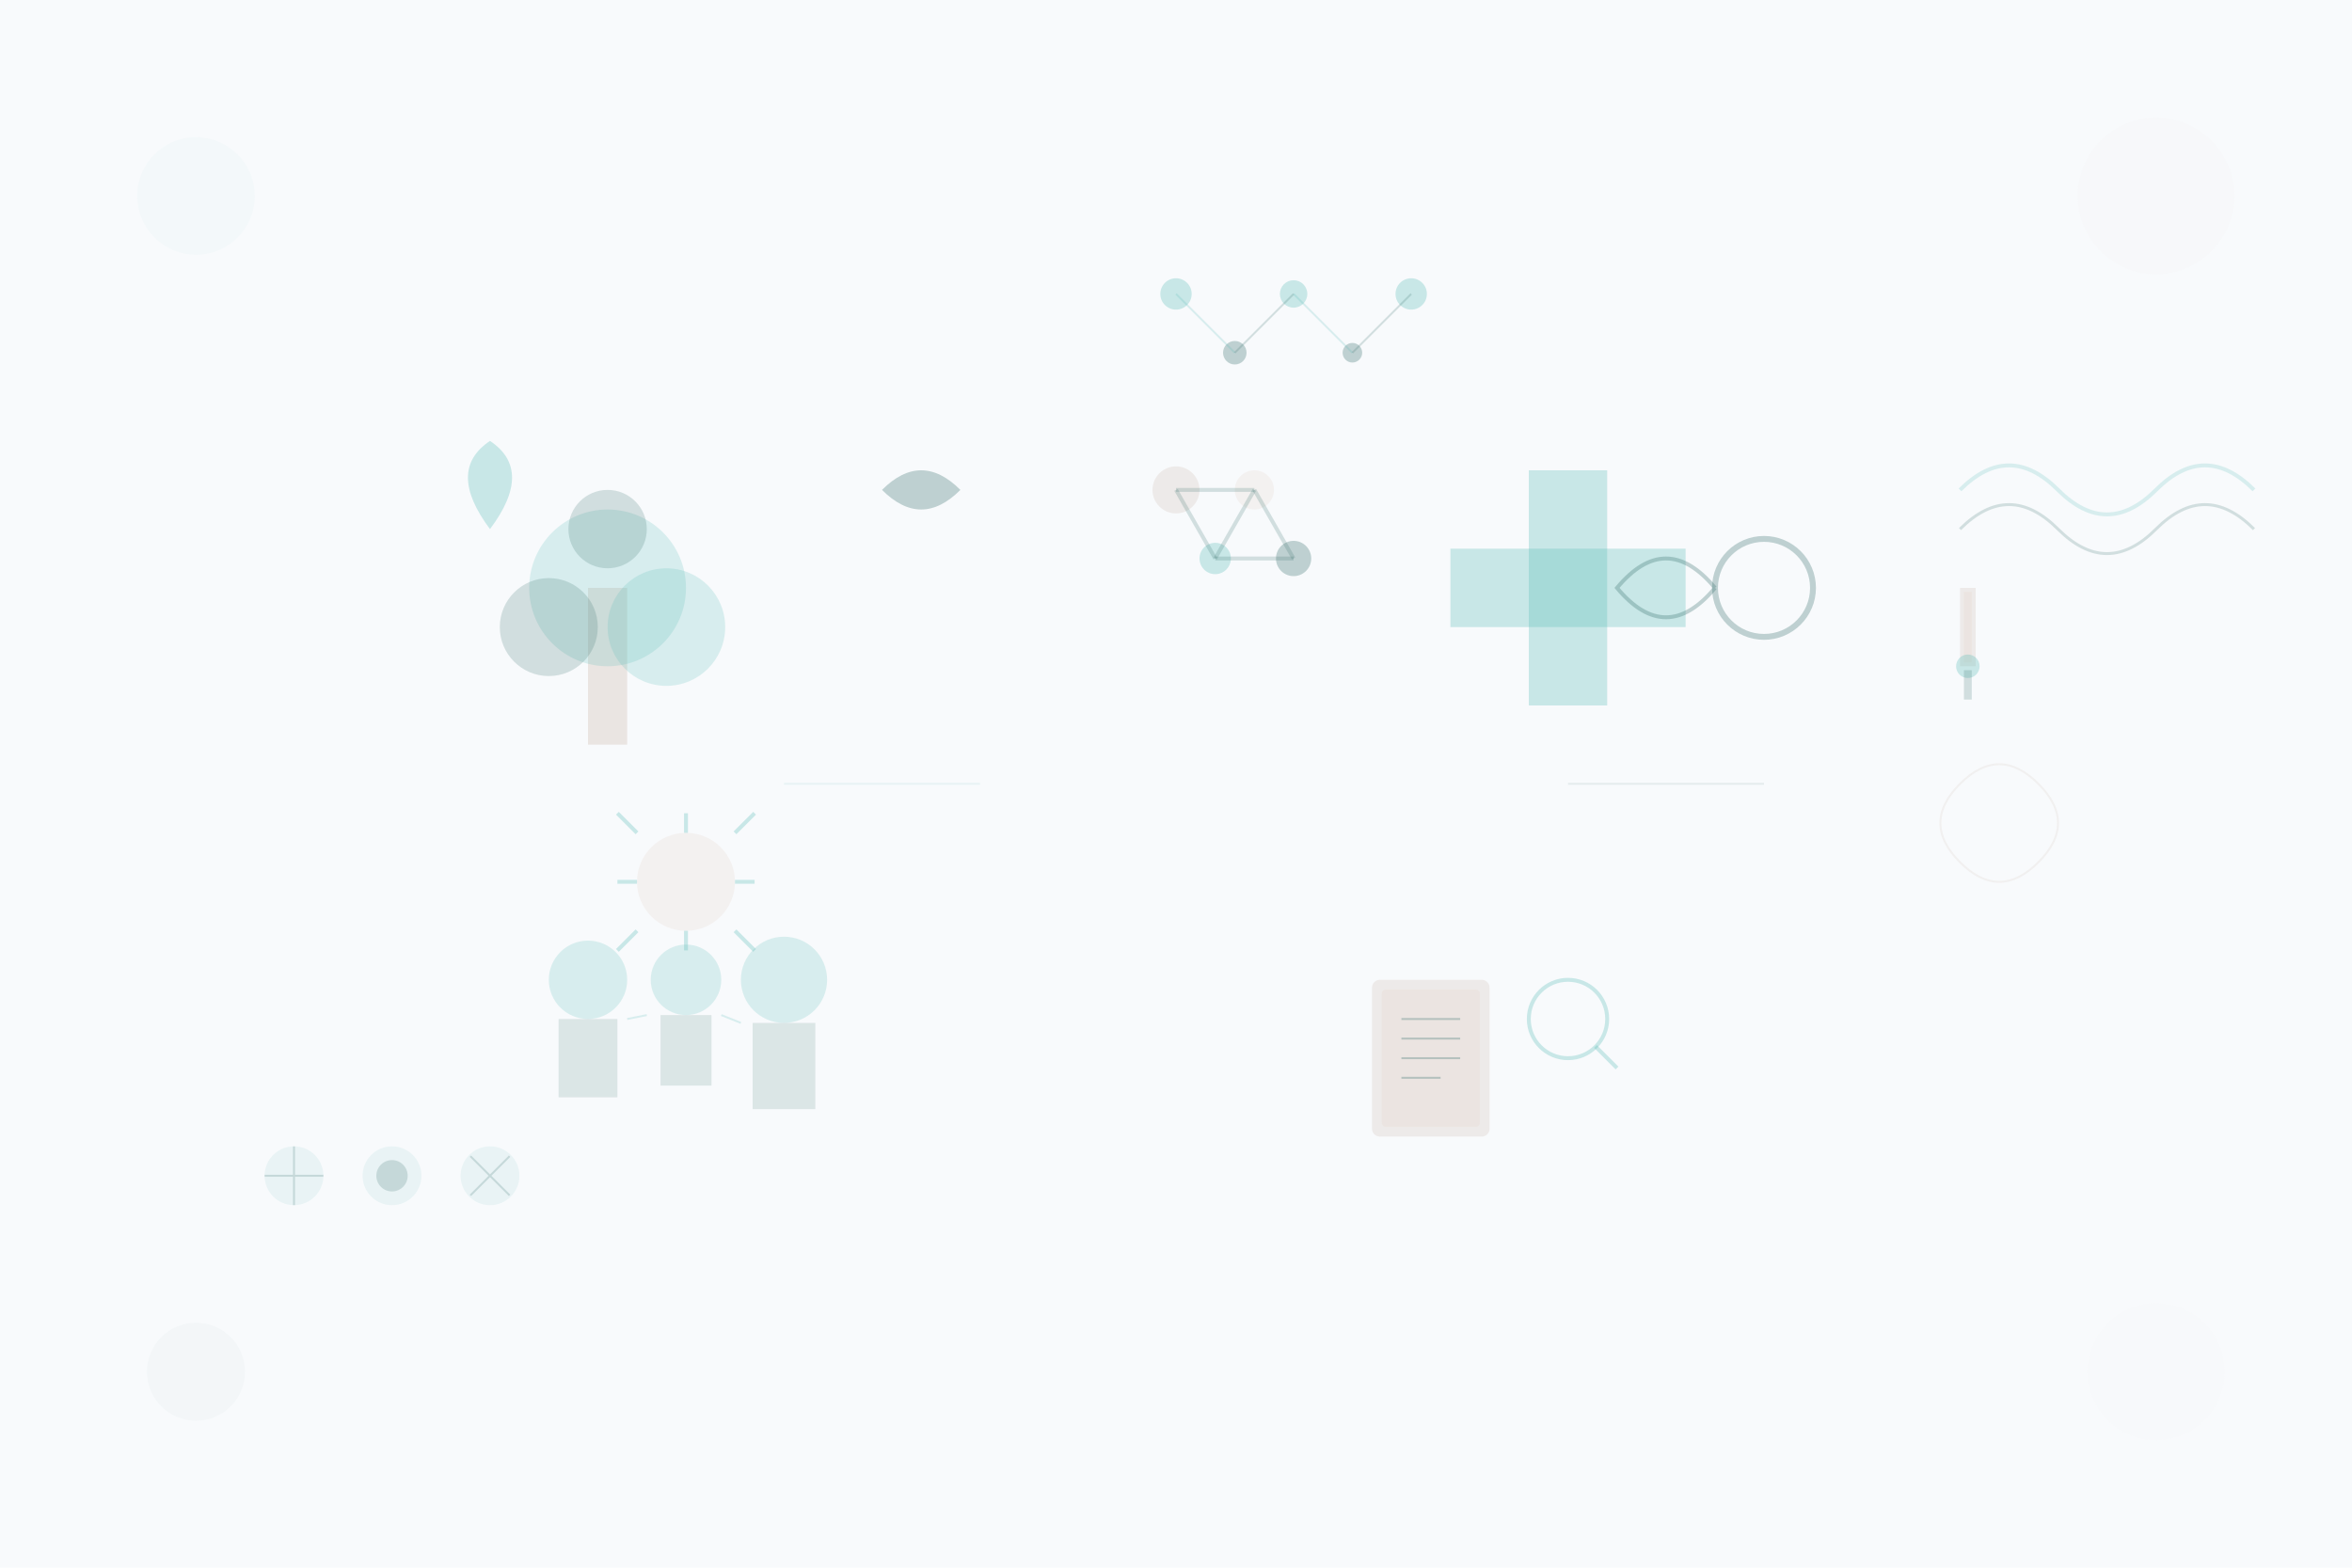
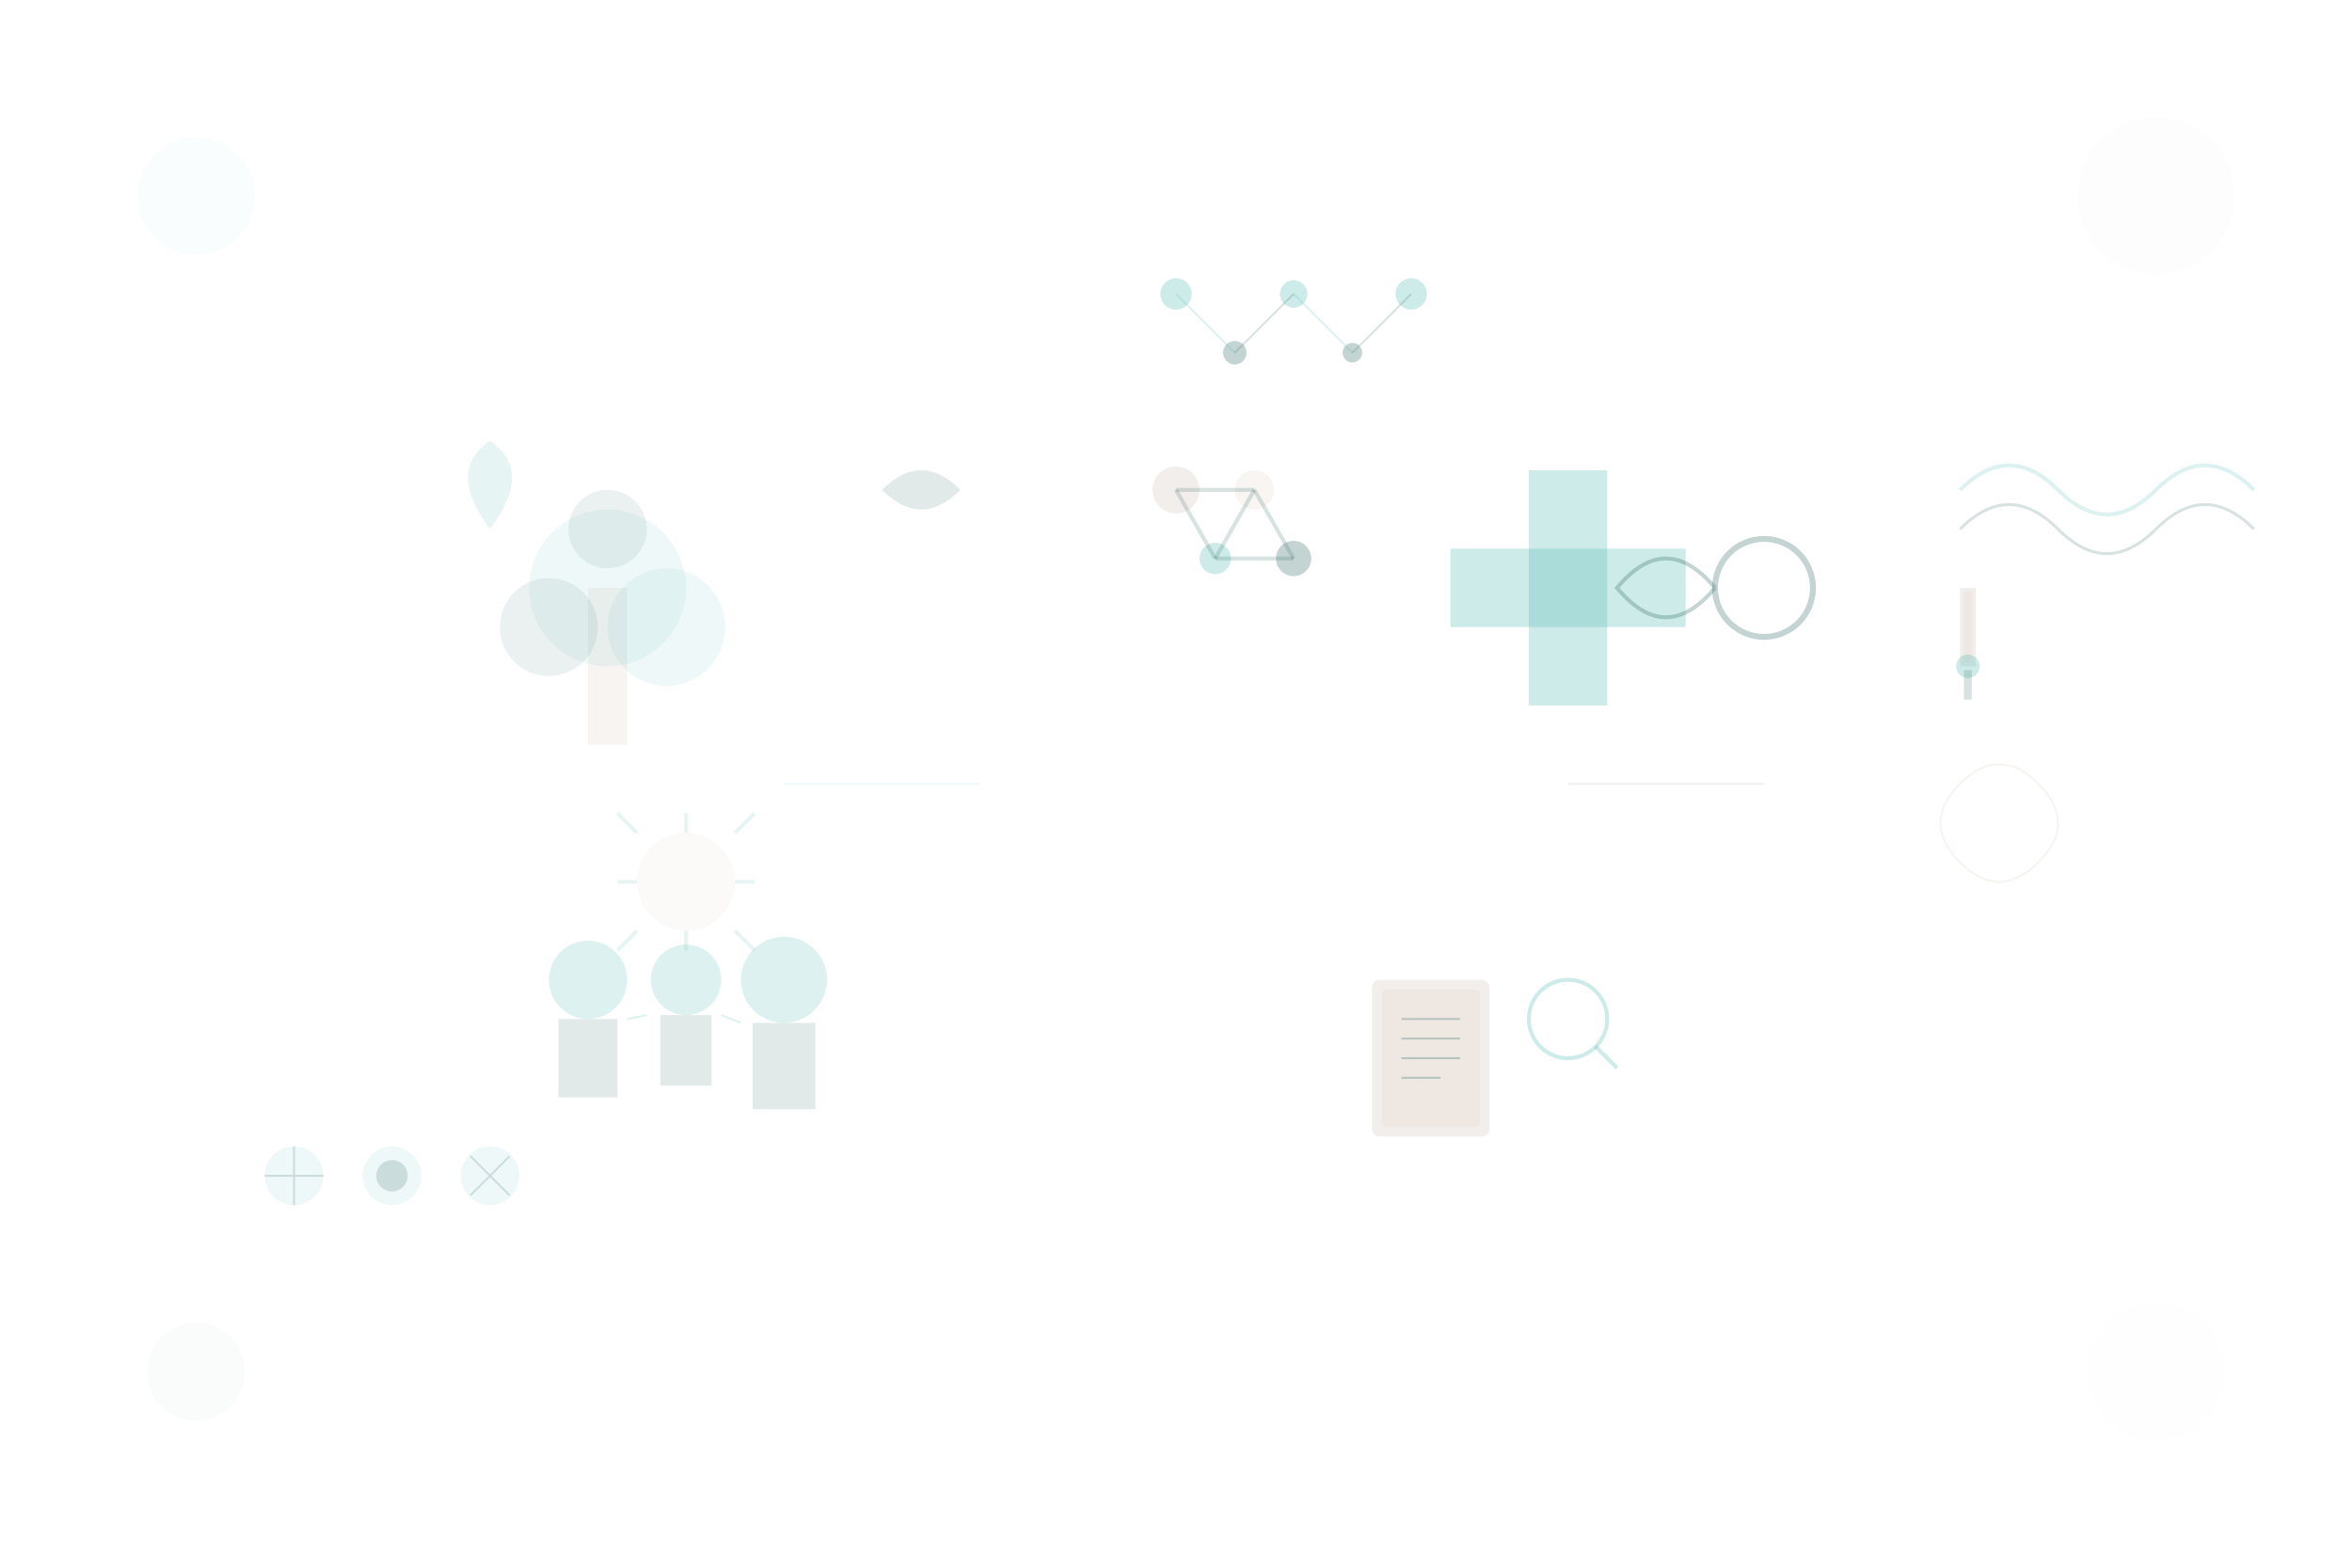
<svg xmlns="http://www.w3.org/2000/svg" width="1200" height="800" viewBox="0 0 1200 800" fill="none">
-   <rect width="1200" height="800" fill="#F8FAFC" />
+   <rect width="1200" height="800" fill="transparent" />
  <g transform="translate(200, 200)">
    <g transform="translate(100, 100)">
-       <rect x="0" y="0" width="20" height="80" fill="#D5C6BC" opacity="0.4" />
-       <circle cx="10" cy="0" r="40" fill="#57BBB6" opacity="0.2" />
-       <circle cx="-20" cy="20" r="25" fill="#376F6B" opacity="0.2" />
-       <circle cx="40" cy="20" r="30" fill="#57BBB6" opacity="0.2" />
-       <circle cx="10" cy="-30" r="20" fill="#376F6B" opacity="0.2" />
+       <rect x="0" y="0" width="20" height="80" fill="#D5C6BC" opacity="0.2" />
+       <circle cx="10" cy="0" r="40" fill="#57BBB6" opacity="0.1" />
+       <circle cx="-20" cy="20" r="25" fill="#376F6B" opacity="0.1" />
+       <circle cx="40" cy="20" r="30" fill="#57BBB6" opacity="0.1" />
+       <circle cx="10" cy="-30" r="20" fill="#376F6B" opacity="0.1" />
    </g>
    <g transform="translate(50, 50)">
-       <path d="M0 20 C-15 0 -15 -15 0 -25 C15 -15 15 0 0 20" fill="#57BBB6" opacity="0.3" />
+       <path d="M0 20 C-15 0 -15 -15 0 -25 C15 -15 15 0 0 20" fill="#57BBB6" opacity="0.15" />
    </g>
    <g transform="translate(250, 50)">
-       <path d="M0 0 Q20 -20 40 0 Q20 20 0 0" fill="#376F6B" opacity="0.3" />
+       <path d="M0 0 Q20 -20 40 0 Q20 20 0 0" fill="#376F6B" opacity="0.15" />
    </g>
    <g transform="translate(150, 250)">
-       <circle cx="0" cy="0" r="25" fill="#E8DCD4" opacity="0.3" />
+       <circle cx="0" cy="0" r="25" fill="#E8DCD4" opacity="0.15" />
      <g>
-         <line x1="0" y1="-35" x2="0" y2="-25" stroke="#57BBB6" stroke-width="2" opacity="0.3" />
-         <line x1="0" y1="25" x2="0" y2="35" stroke="#57BBB6" stroke-width="2" opacity="0.3" />
-         <line x1="-35" y1="0" x2="-25" y2="0" stroke="#57BBB6" stroke-width="2" opacity="0.3" />
-         <line x1="25" y1="0" x2="35" y2="0" stroke="#57BBB6" stroke-width="2" opacity="0.3" />
-         <line x1="-25" y1="-25" x2="-35" y2="-35" stroke="#57BBB6" stroke-width="2" opacity="0.3" />
-         <line x1="25" y1="25" x2="35" y2="35" stroke="#57BBB6" stroke-width="2" opacity="0.3" />
-         <line x1="-25" y1="25" x2="-35" y2="35" stroke="#57BBB6" stroke-width="2" opacity="0.3" />
-         <line x1="25" y1="-25" x2="35" y2="-35" stroke="#57BBB6" stroke-width="2" opacity="0.3" />
+         <line x1="0" y1="-35" x2="0" y2="-25" stroke="#57BBB6" stroke-width="2" opacity="0.15" />
+         <line x1="0" y1="25" x2="0" y2="35" stroke="#57BBB6" stroke-width="2" opacity="0.15" />
+         <line x1="-35" y1="0" x2="-25" y2="0" stroke="#57BBB6" stroke-width="2" opacity="0.15" />
+         <line x1="25" y1="0" x2="35" y2="0" stroke="#57BBB6" stroke-width="2" opacity="0.15" />
+         <line x1="-25" y1="-25" x2="-35" y2="-35" stroke="#57BBB6" stroke-width="2" opacity="0.15" />
+         <line x1="25" y1="25" x2="35" y2="35" stroke="#57BBB6" stroke-width="2" opacity="0.15" />
+         <line x1="-25" y1="25" x2="-35" y2="35" stroke="#57BBB6" stroke-width="2" opacity="0.15" />
+         <line x1="25" y1="-25" x2="35" y2="-35" stroke="#57BBB6" stroke-width="2" opacity="0.15" />
      </g>
    </g>
  </g>
  <g transform="translate(600, 150)">
    <g transform="translate(0, 0)">
      <circle cx="0" cy="0" r="8" fill="#57BBB6" opacity="0.3" />
      <circle cx="30" cy="30" r="6" fill="#376F6B" opacity="0.3" />
      <circle cx="60" cy="0" r="7" fill="#57BBB6" opacity="0.3" />
      <circle cx="90" cy="30" r="5" fill="#376F6B" opacity="0.3" />
      <circle cx="120" cy="0" r="8" fill="#57BBB6" opacity="0.3" />
      <line x1="0" y1="0" x2="30" y2="30" stroke="#57BBB6" stroke-width="1" opacity="0.2" />
      <line x1="30" y1="30" x2="60" y2="0" stroke="#376F6B" stroke-width="1" opacity="0.2" />
      <line x1="60" y1="0" x2="90" y2="30" stroke="#57BBB6" stroke-width="1" opacity="0.2" />
      <line x1="90" y1="30" x2="120" y2="0" stroke="#376F6B" stroke-width="1" opacity="0.2" />
    </g>
    <g transform="translate(0, 100)">
      <circle cx="0" cy="0" r="12" fill="#D5C6BC" opacity="0.3" />
      <circle cx="40" cy="0" r="10" fill="#E8DCD4" opacity="0.3" />
      <circle cx="20" cy="35" r="8" fill="#57BBB6" opacity="0.3" />
      <circle cx="60" cy="35" r="9" fill="#376F6B" opacity="0.3" />
      <line x1="0" y1="0" x2="40" y2="0" stroke="#376F6B" stroke-width="2" opacity="0.2" />
      <line x1="0" y1="0" x2="20" y2="35" stroke="#376F6B" stroke-width="2" opacity="0.2" />
      <line x1="40" y1="0" x2="20" y2="35" stroke="#376F6B" stroke-width="2" opacity="0.2" />
      <line x1="40" y1="0" x2="60" y2="35" stroke="#376F6B" stroke-width="2" opacity="0.2" />
      <line x1="20" y1="35" x2="60" y2="35" stroke="#376F6B" stroke-width="2" opacity="0.2" />
    </g>
  </g>
  <g transform="translate(800, 300)">
    <g transform="translate(0, 0)">
      <rect x="-20" y="-60" width="40" height="120" fill="#57BBB6" opacity="0.3" />
      <rect x="-60" y="-20" width="120" height="40" fill="#57BBB6" opacity="0.3" />
    </g>
    <g transform="translate(100, 0)">
      <circle cx="0" cy="0" r="25" fill="none" stroke="#376F6B" stroke-width="3" opacity="0.3" />
      <path d="M-25 0 Q-50 -30 -75 0 Q-50 30 -25 0" fill="none" stroke="#376F6B" stroke-width="2" opacity="0.3" />
    </g>
    <g transform="translate(200, 0)">
      <rect x="0" y="0" width="8" height="40" fill="#D5C6BC" opacity="0.3" />
      <rect x="2" y="2" width="4" height="36" fill="#E8DCD4" opacity="0.4" />
      <circle cx="4" cy="40" r="6" fill="#57BBB6" opacity="0.3" />
      <rect x="2" y="42" width="4" height="15" fill="#376F6B" opacity="0.2" />
    </g>
  </g>
  <g transform="translate(300, 500)">
    <g transform="translate(0, 0)">
      <circle cx="0" cy="0" r="20" fill="#57BBB6" opacity="0.2" />
      <rect x="-15" y="20" width="30" height="40" fill="#376F6B" opacity="0.15" />
    </g>
    <g transform="translate(50, 0)">
      <circle cx="0" cy="0" r="18" fill="#57BBB6" opacity="0.2" />
      <rect x="-13" y="18" width="26" height="36" fill="#376F6B" opacity="0.15" />
    </g>
    <g transform="translate(100, 0)">
      <circle cx="0" cy="0" r="22" fill="#57BBB6" opacity="0.2" />
      <rect x="-16" y="22" width="32" height="44" fill="#376F6B" opacity="0.15" />
    </g>
    <line x1="20" y1="20" x2="30" y2="18" stroke="#57BBB6" stroke-width="1" opacity="0.2" />
    <line x1="68" y1="18" x2="78" y2="22" stroke="#57BBB6" stroke-width="1" opacity="0.2" />
  </g>
  <g transform="translate(700, 500)">
    <rect x="0" y="0" width="60" height="80" rx="4" fill="#D5C6BC" opacity="0.3" />
    <rect x="5" y="5" width="50" height="70" rx="2" fill="#E8DCD4" opacity="0.4" />
    <line x1="15" y1="20" x2="45" y2="20" stroke="#376F6B" stroke-width="1" opacity="0.3" />
    <line x1="15" y1="30" x2="45" y2="30" stroke="#376F6B" stroke-width="1" opacity="0.3" />
    <line x1="15" y1="40" x2="45" y2="40" stroke="#376F6B" stroke-width="1" opacity="0.3" />
    <line x1="15" y1="50" x2="35" y2="50" stroke="#376F6B" stroke-width="1" opacity="0.3" />
  </g>
  <g transform="translate(800, 520)">
    <circle cx="0" cy="0" r="20" fill="none" stroke="#57BBB6" stroke-width="2" opacity="0.3" />
    <line x1="14" y1="14" x2="25" y2="25" stroke="#57BBB6" stroke-width="2" opacity="0.3" />
  </g>
  <g transform="translate(1000, 200)">
    <path d="M0 50 Q25 25 50 50 Q75 75 100 50 Q125 25 150 50" fill="none" stroke="#57BBB6" stroke-width="2" opacity="0.2" />
    <path d="M0 70 Q25 45 50 70 Q75 95 100 70 Q125 45 150 70" fill="none" stroke="#376F6B" stroke-width="1.5" opacity="0.2" />
  </g>
  <g transform="translate(1000, 400)">
    <path d="M0 0 Q20 -20 40 0 Q60 20 40 40 Q20 60 0 40 Q-20 20 0 0" fill="none" stroke="#D5C6BC" stroke-width="1" opacity="0.2" />
  </g>
  <g transform="translate(150, 600)">
    <circle cx="0" cy="0" r="15" fill="#57BBB6" opacity="0.1" />
    <path d="M0 -15 L0 15 M-15 0 L15 0" stroke="#376F6B" stroke-width="1" opacity="0.2" />
  </g>
  <g transform="translate(200, 600)">
    <circle cx="0" cy="0" r="15" fill="#57BBB6" opacity="0.1" />
    <circle cx="0" cy="0" r="8" fill="#376F6B" opacity="0.2" />
  </g>
  <g transform="translate(250, 600)">
    <circle cx="0" cy="0" r="15" fill="#57BBB6" opacity="0.1" />
    <path d="M-10 -10 L10 10 M-10 10 L10 -10" stroke="#376F6B" stroke-width="1" opacity="0.2" />
  </g>
  <g transform="translate(400, 400)">
    <line x1="0" y1="0" x2="100" y2="0" stroke="#57BBB6" stroke-width="1" opacity="0.1" />
  </g>
  <g transform="translate(800, 400)">
    <line x1="0" y1="0" x2="100" y2="0" stroke="#376F6B" stroke-width="1" opacity="0.1" />
  </g>
  <g transform="translate(100, 100)">
    <circle cx="0" cy="0" r="30" fill="#57BBB6" opacity="0.03" />
  </g>
  <g transform="translate(1100, 100)">
    <circle cx="0" cy="0" r="40" fill="#D5C6BC" opacity="0.03" />
  </g>
  <g transform="translate(100, 700)">
    <circle cx="0" cy="0" r="25" fill="#376F6B" opacity="0.03" />
  </g>
  <g transform="translate(1100, 700)">
    <circle cx="0" cy="0" r="35" fill="#E8DCD4" opacity="0.03" />
  </g>
</svg>
